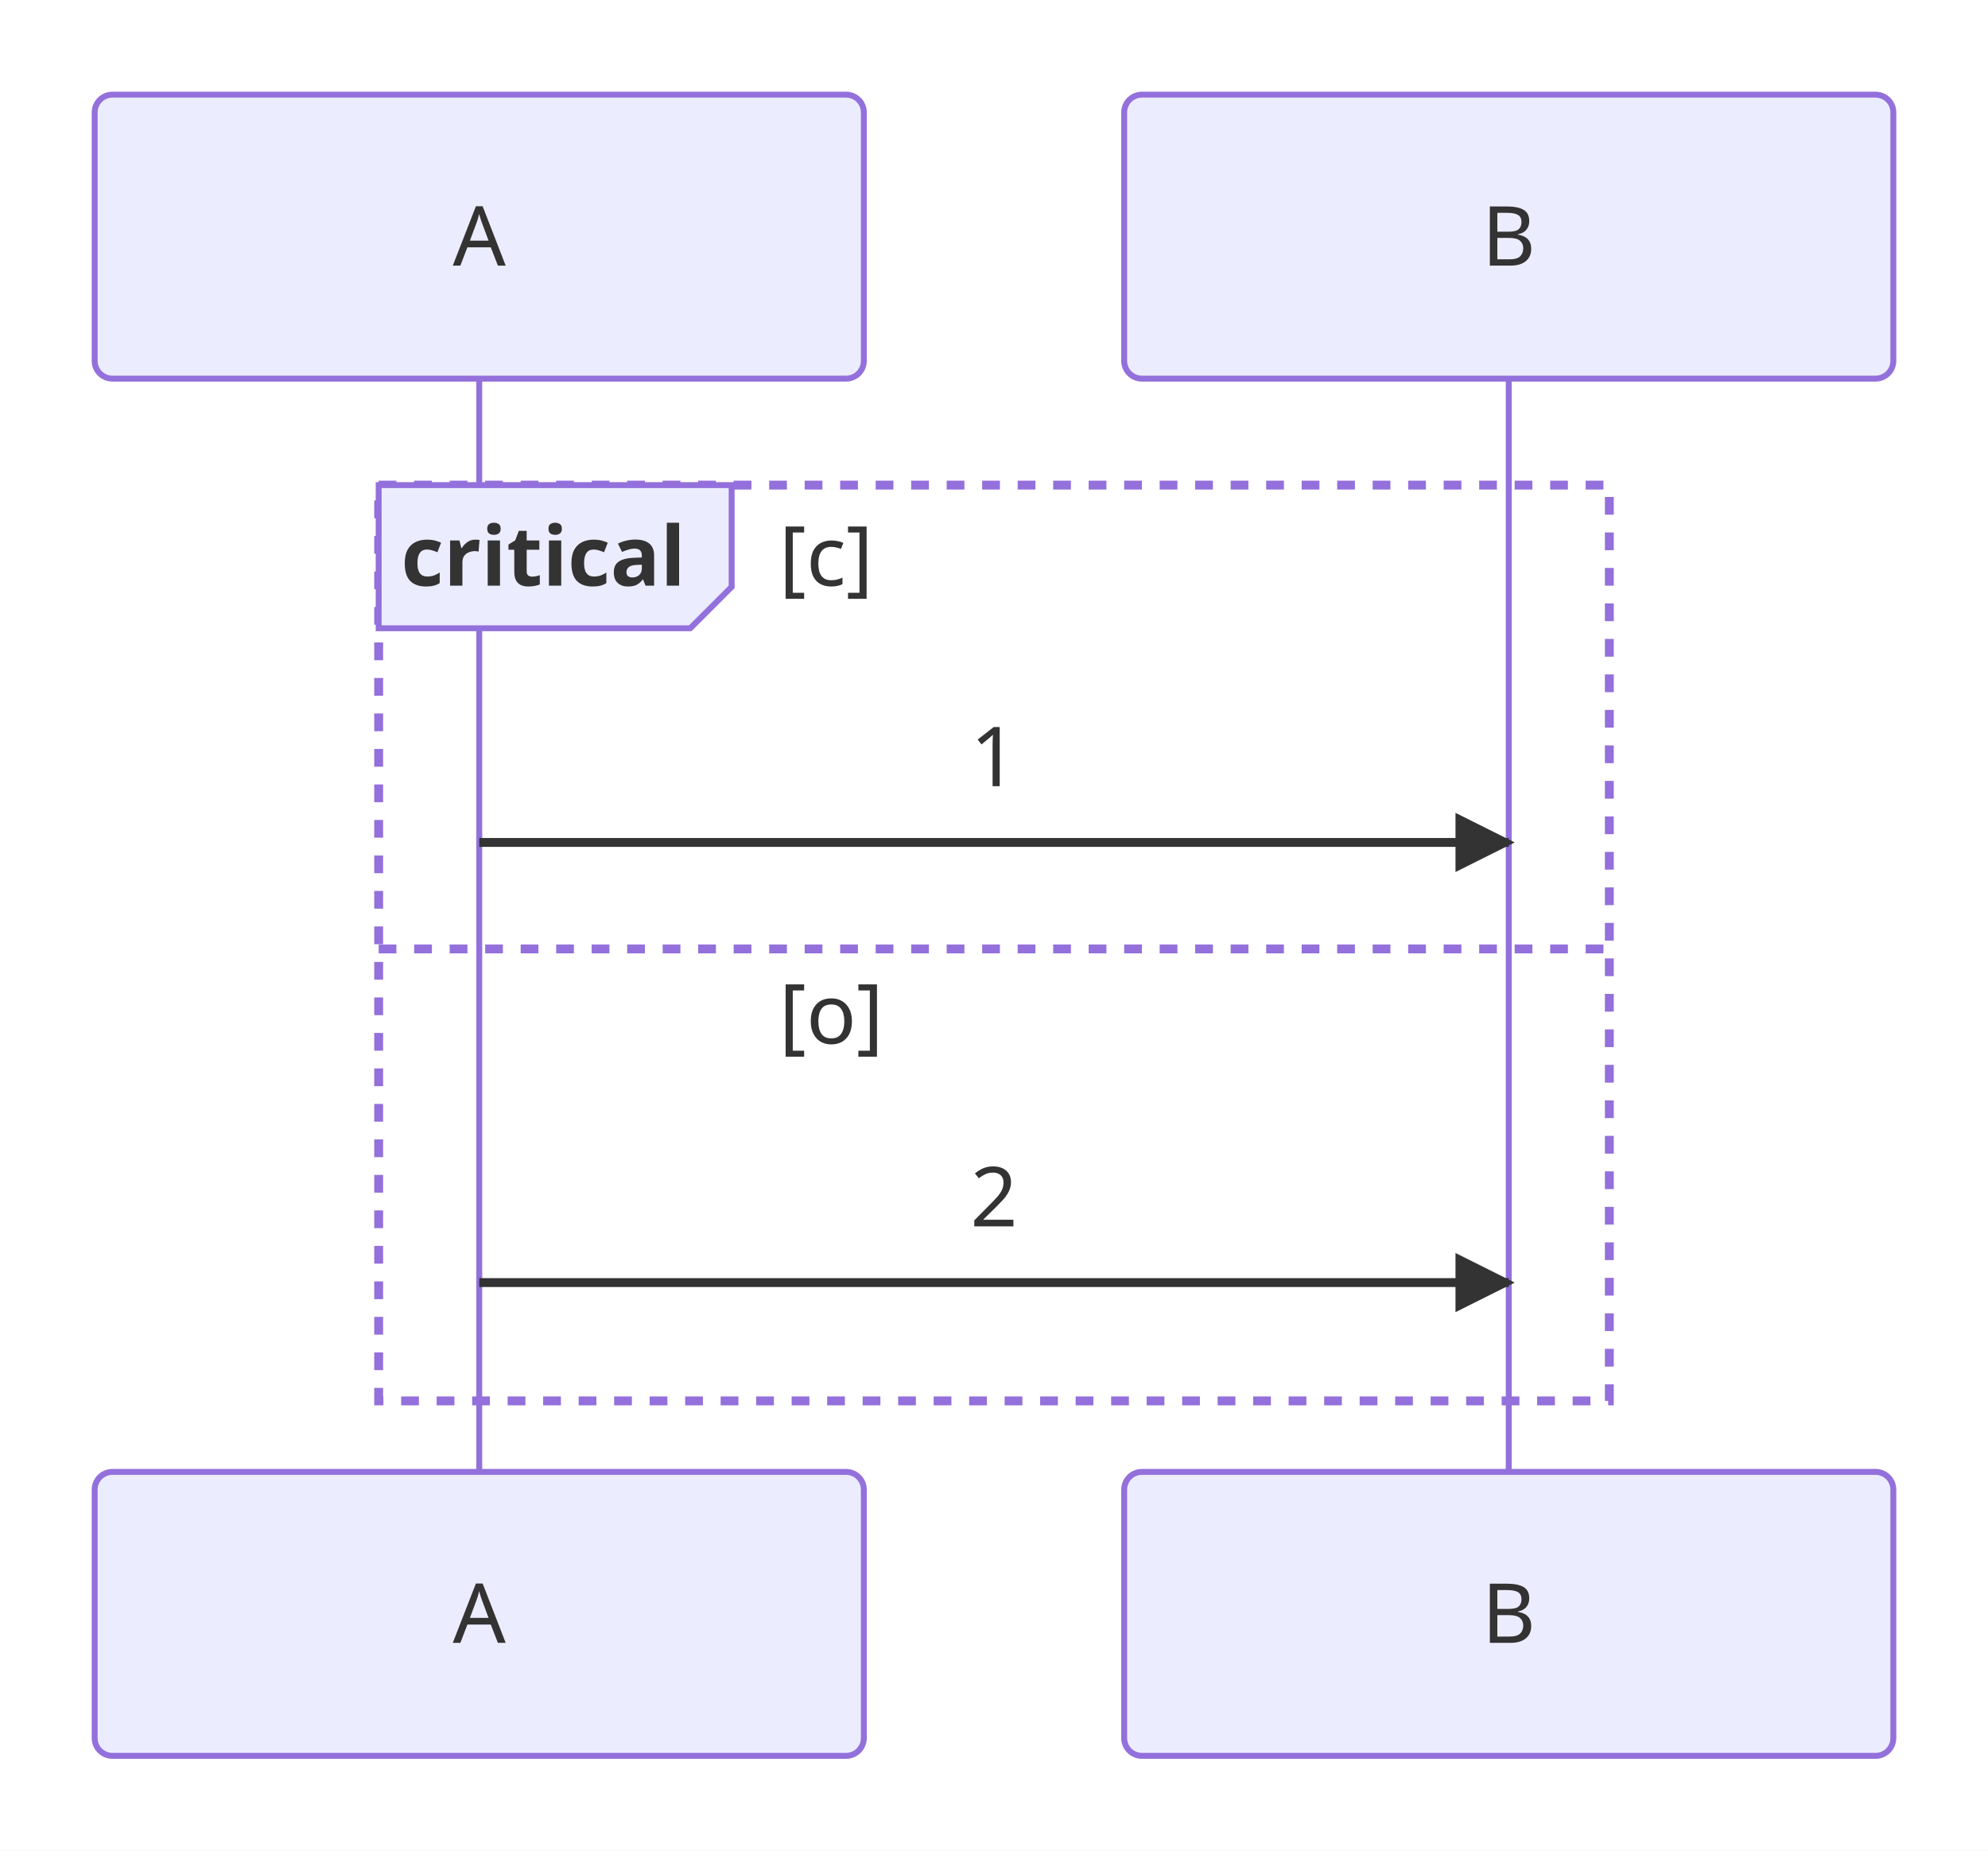
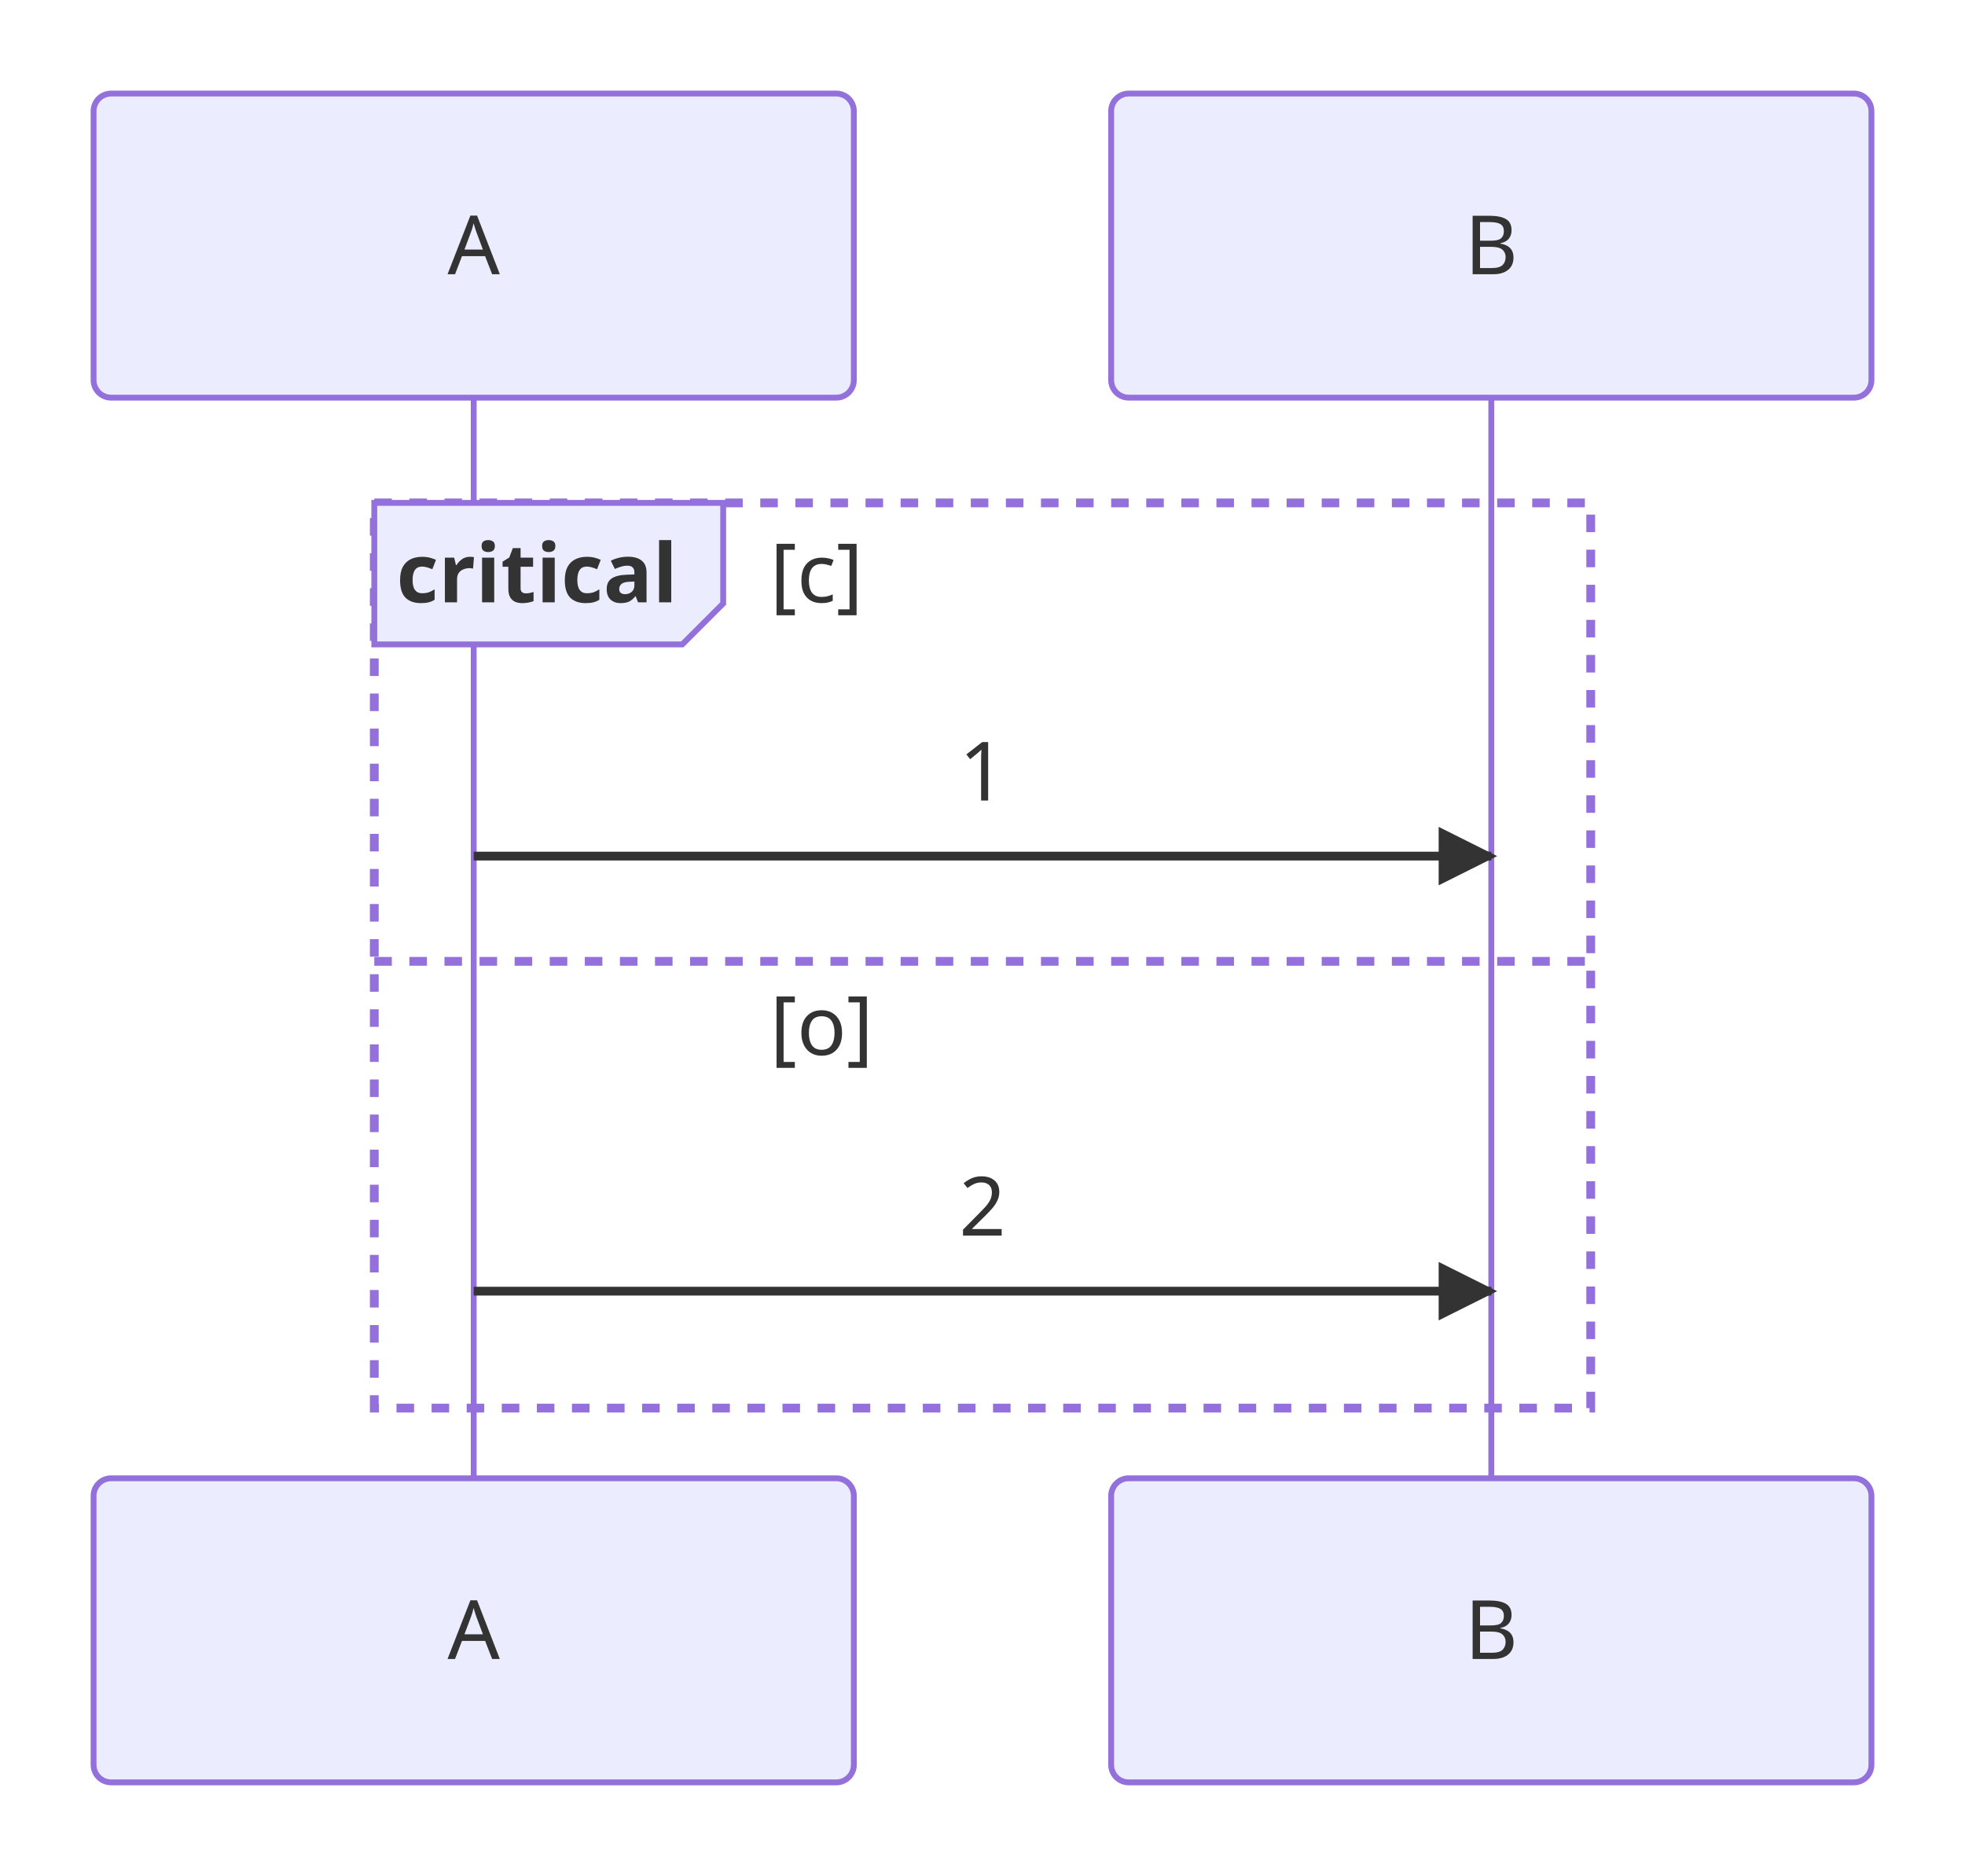
- <svg xmlns="http://www.w3.org/2000/svg" width="336" height="312.8" viewBox="0 0 336 312.8" font-family="sans-serif" font-size="14">
+ <svg xmlns="http://www.w3.org/2000/svg" width="336" height="320.8" viewBox="0 0 336 320.8" font-family="sans-serif" font-size="14">
  <defs>
    <marker id="mr1t32j-seq-arrow" viewBox="0 0 10 10" refX="9" refY="5" markerUnits="userSpaceOnUse" markerWidth="10" markerHeight="10" orient="auto-start-reverse">
      <path d="M0,0 L10,5 L0,10 z" fill="#333333" />
    </marker>
    <marker id="mr1t32j-seq-open" viewBox="0 0 10 10" refX="9" refY="5" markerUnits="userSpaceOnUse" markerWidth="11" markerHeight="11" orient="auto-start-reverse">
      <path d="M1,1 L9,5 L1,9" fill="none" stroke="#333333" stroke-width="1.5" />
    </marker>
  </defs>
  <rect width="100%" height="100%" fill="#ffffff" />
  <g transform="translate(16,16)">
-     <line x1="65" y1="48" x2="65" y2="232.8" stroke="#9370DB" />
-     <line x1="239" y1="48" x2="239" y2="232.8" stroke="#9370DB" />
-     <rect x="48" y="66" width="208" height="154.8" fill="none" stroke="#9370DB" stroke-width="1.5" stroke-dasharray="3,3" />
-     <polygon points="48,66 107.66,66 107.66,83.2 100.66,90.2 48,90.2" fill="#ECECFF" stroke="#9370DB" />
-     <text x="75.83" y="83" fill="#333333" text-anchor="middle" font-weight="bold">critical</text>
-     <text x="115.66" y="83" fill="#333333" text-anchor="start">[c]</text>
-     <line x1="48" y1="144.4" x2="256" y2="144.4" stroke="#9370DB" stroke-width="1.5" stroke-dasharray="3,3" />
-     <text x="115.66" y="160.4" fill="#333333" text-anchor="start">[o]</text>
-     <line x1="65" y1="126.4" x2="239" y2="126.4" stroke="#333333" stroke-width="1.5" marker-end="url(#mr1t32j-seq-arrow)" />
-     <text x="152" y="116.9" fill="#333333" text-anchor="middle">1</text>
-     <line x1="65" y1="200.8" x2="239" y2="200.8" stroke="#333333" stroke-width="1.5" marker-end="url(#mr1t32j-seq-arrow)" />
-     <text x="152" y="191.3" fill="#333333" text-anchor="middle">2</text>
-     <rect x="0" y="0" width="130" height="48" rx="3" fill="#ECECFF" stroke="#9370DB" />
-     <text x="65" y="28.9" fill="#333333" text-anchor="middle">A</text>
-     <rect x="0" y="232.8" width="130" height="48" rx="3" fill="#ECECFF" stroke="#9370DB" />
-     <text x="65" y="261.7" fill="#333333" text-anchor="middle">A</text>
-     <rect x="174" y="0" width="130" height="48" rx="3" fill="#ECECFF" stroke="#9370DB" />
-     <text x="239" y="28.9" fill="#333333" text-anchor="middle">B</text>
-     <rect x="174" y="232.8" width="130" height="48" rx="3" fill="#ECECFF" stroke="#9370DB" />
-     <text x="239" y="261.7" fill="#333333" text-anchor="middle">B</text>
+     <line x1="65" y1="52" x2="65" y2="236.8" stroke="#9370DB" />
+     <line x1="239" y1="52" x2="239" y2="236.8" stroke="#9370DB" />
+     <rect x="48" y="70" width="208" height="154.8" fill="none" stroke="#9370DB" stroke-width="1.5" stroke-dasharray="3,3" />
+     <polygon points="48,70 107.66,70 107.66,87.2 100.66,94.2 48,94.2" fill="#ECECFF" stroke="#9370DB" />
+     <text x="75.83" y="87" fill="#333333" text-anchor="middle" font-weight="bold">critical</text>
+     <text x="115.66" y="87" fill="#333333" text-anchor="start">[c]</text>
+     <line x1="48" y1="148.4" x2="256" y2="148.4" stroke="#9370DB" stroke-width="1.5" stroke-dasharray="3,3" />
+     <text x="115.66" y="164.4" fill="#333333" text-anchor="start">[o]</text>
+     <line x1="65" y1="130.4" x2="239" y2="130.4" stroke="#333333" stroke-width="1.5" marker-end="url(#mr1t32j-seq-arrow)" />
+     <text x="152" y="120.9" fill="#333333" text-anchor="middle">1</text>
+     <line x1="65" y1="204.8" x2="239" y2="204.8" stroke="#333333" stroke-width="1.5" marker-end="url(#mr1t32j-seq-arrow)" />
+     <text x="152" y="195.3" fill="#333333" text-anchor="middle">2</text>
+     <rect x="0" y="0" width="130" height="52" rx="3" fill="#ECECFF" stroke="#9370DB" />
+     <text x="65" y="30.9" fill="#333333" text-anchor="middle">A</text>
+     <rect x="0" y="236.8" width="130" height="52" rx="3" fill="#ECECFF" stroke="#9370DB" />
+     <text x="65" y="267.7" fill="#333333" text-anchor="middle">A</text>
+     <rect x="174" y="0" width="130" height="52" rx="3" fill="#ECECFF" stroke="#9370DB" />
+     <text x="239" y="30.9" fill="#333333" text-anchor="middle">B</text>
+     <rect x="174" y="236.8" width="130" height="52" rx="3" fill="#ECECFF" stroke="#9370DB" />
+     <text x="239" y="267.7" fill="#333333" text-anchor="middle">B</text>
  </g>
</svg>
